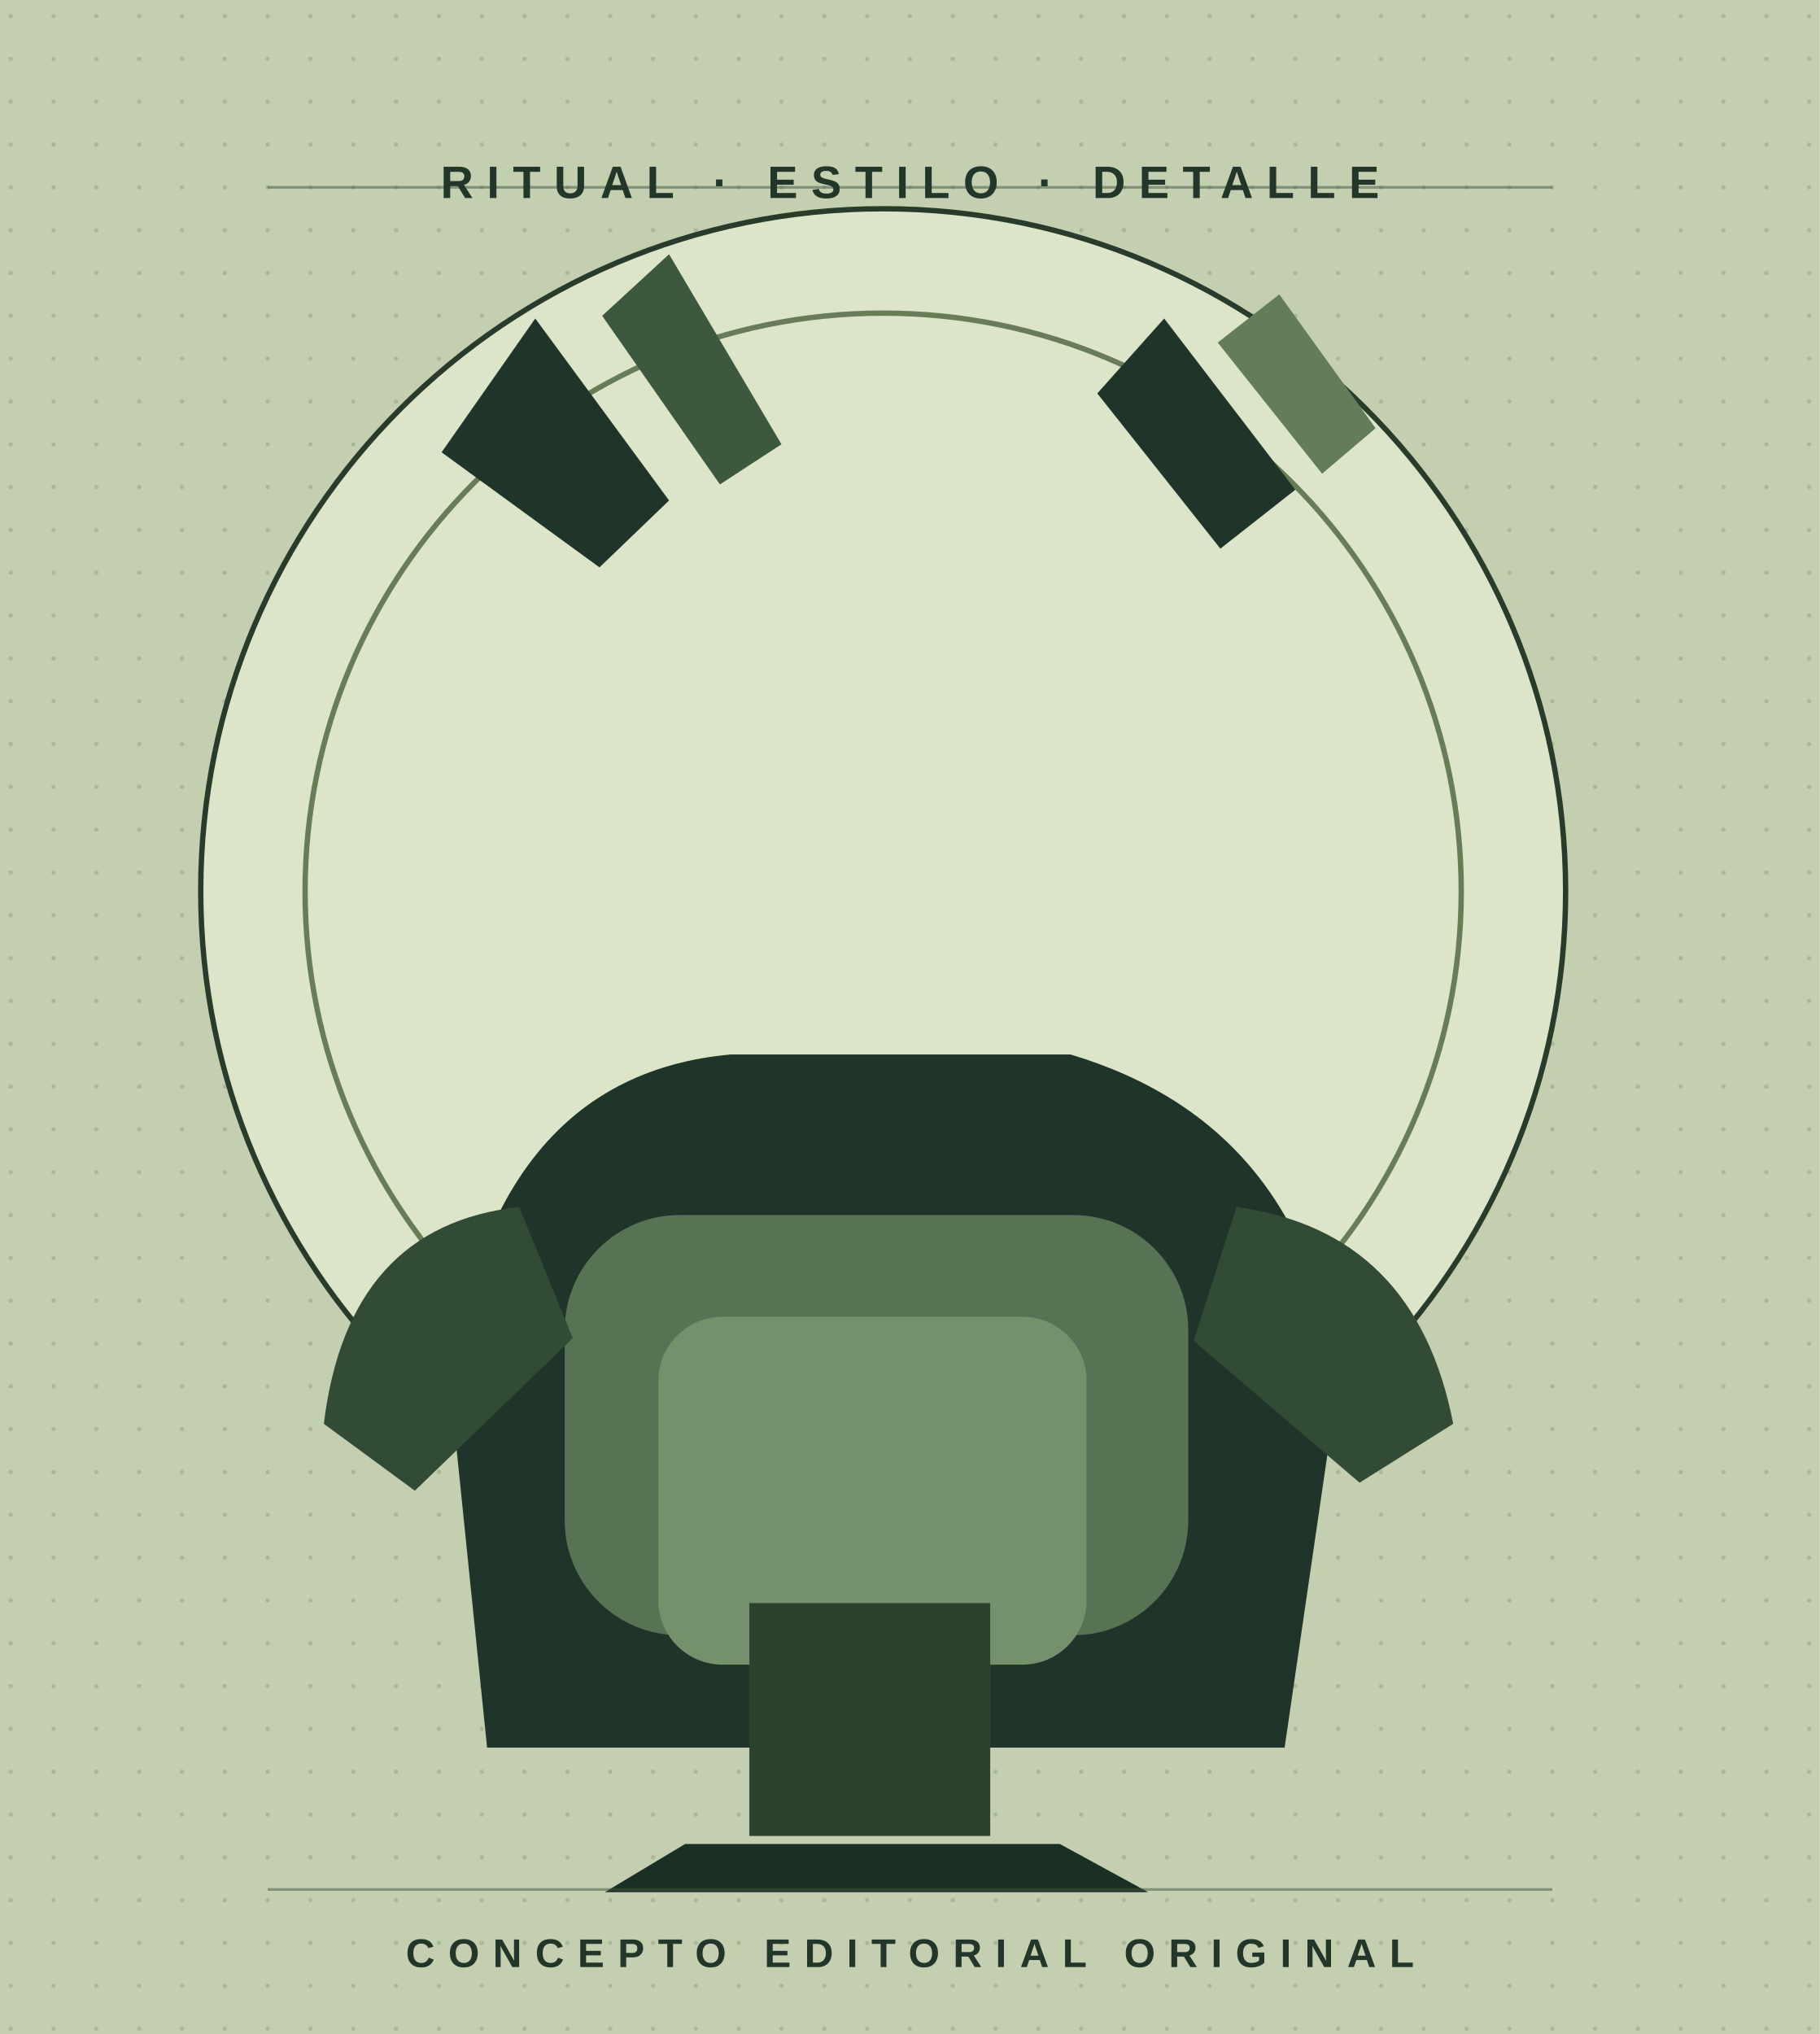
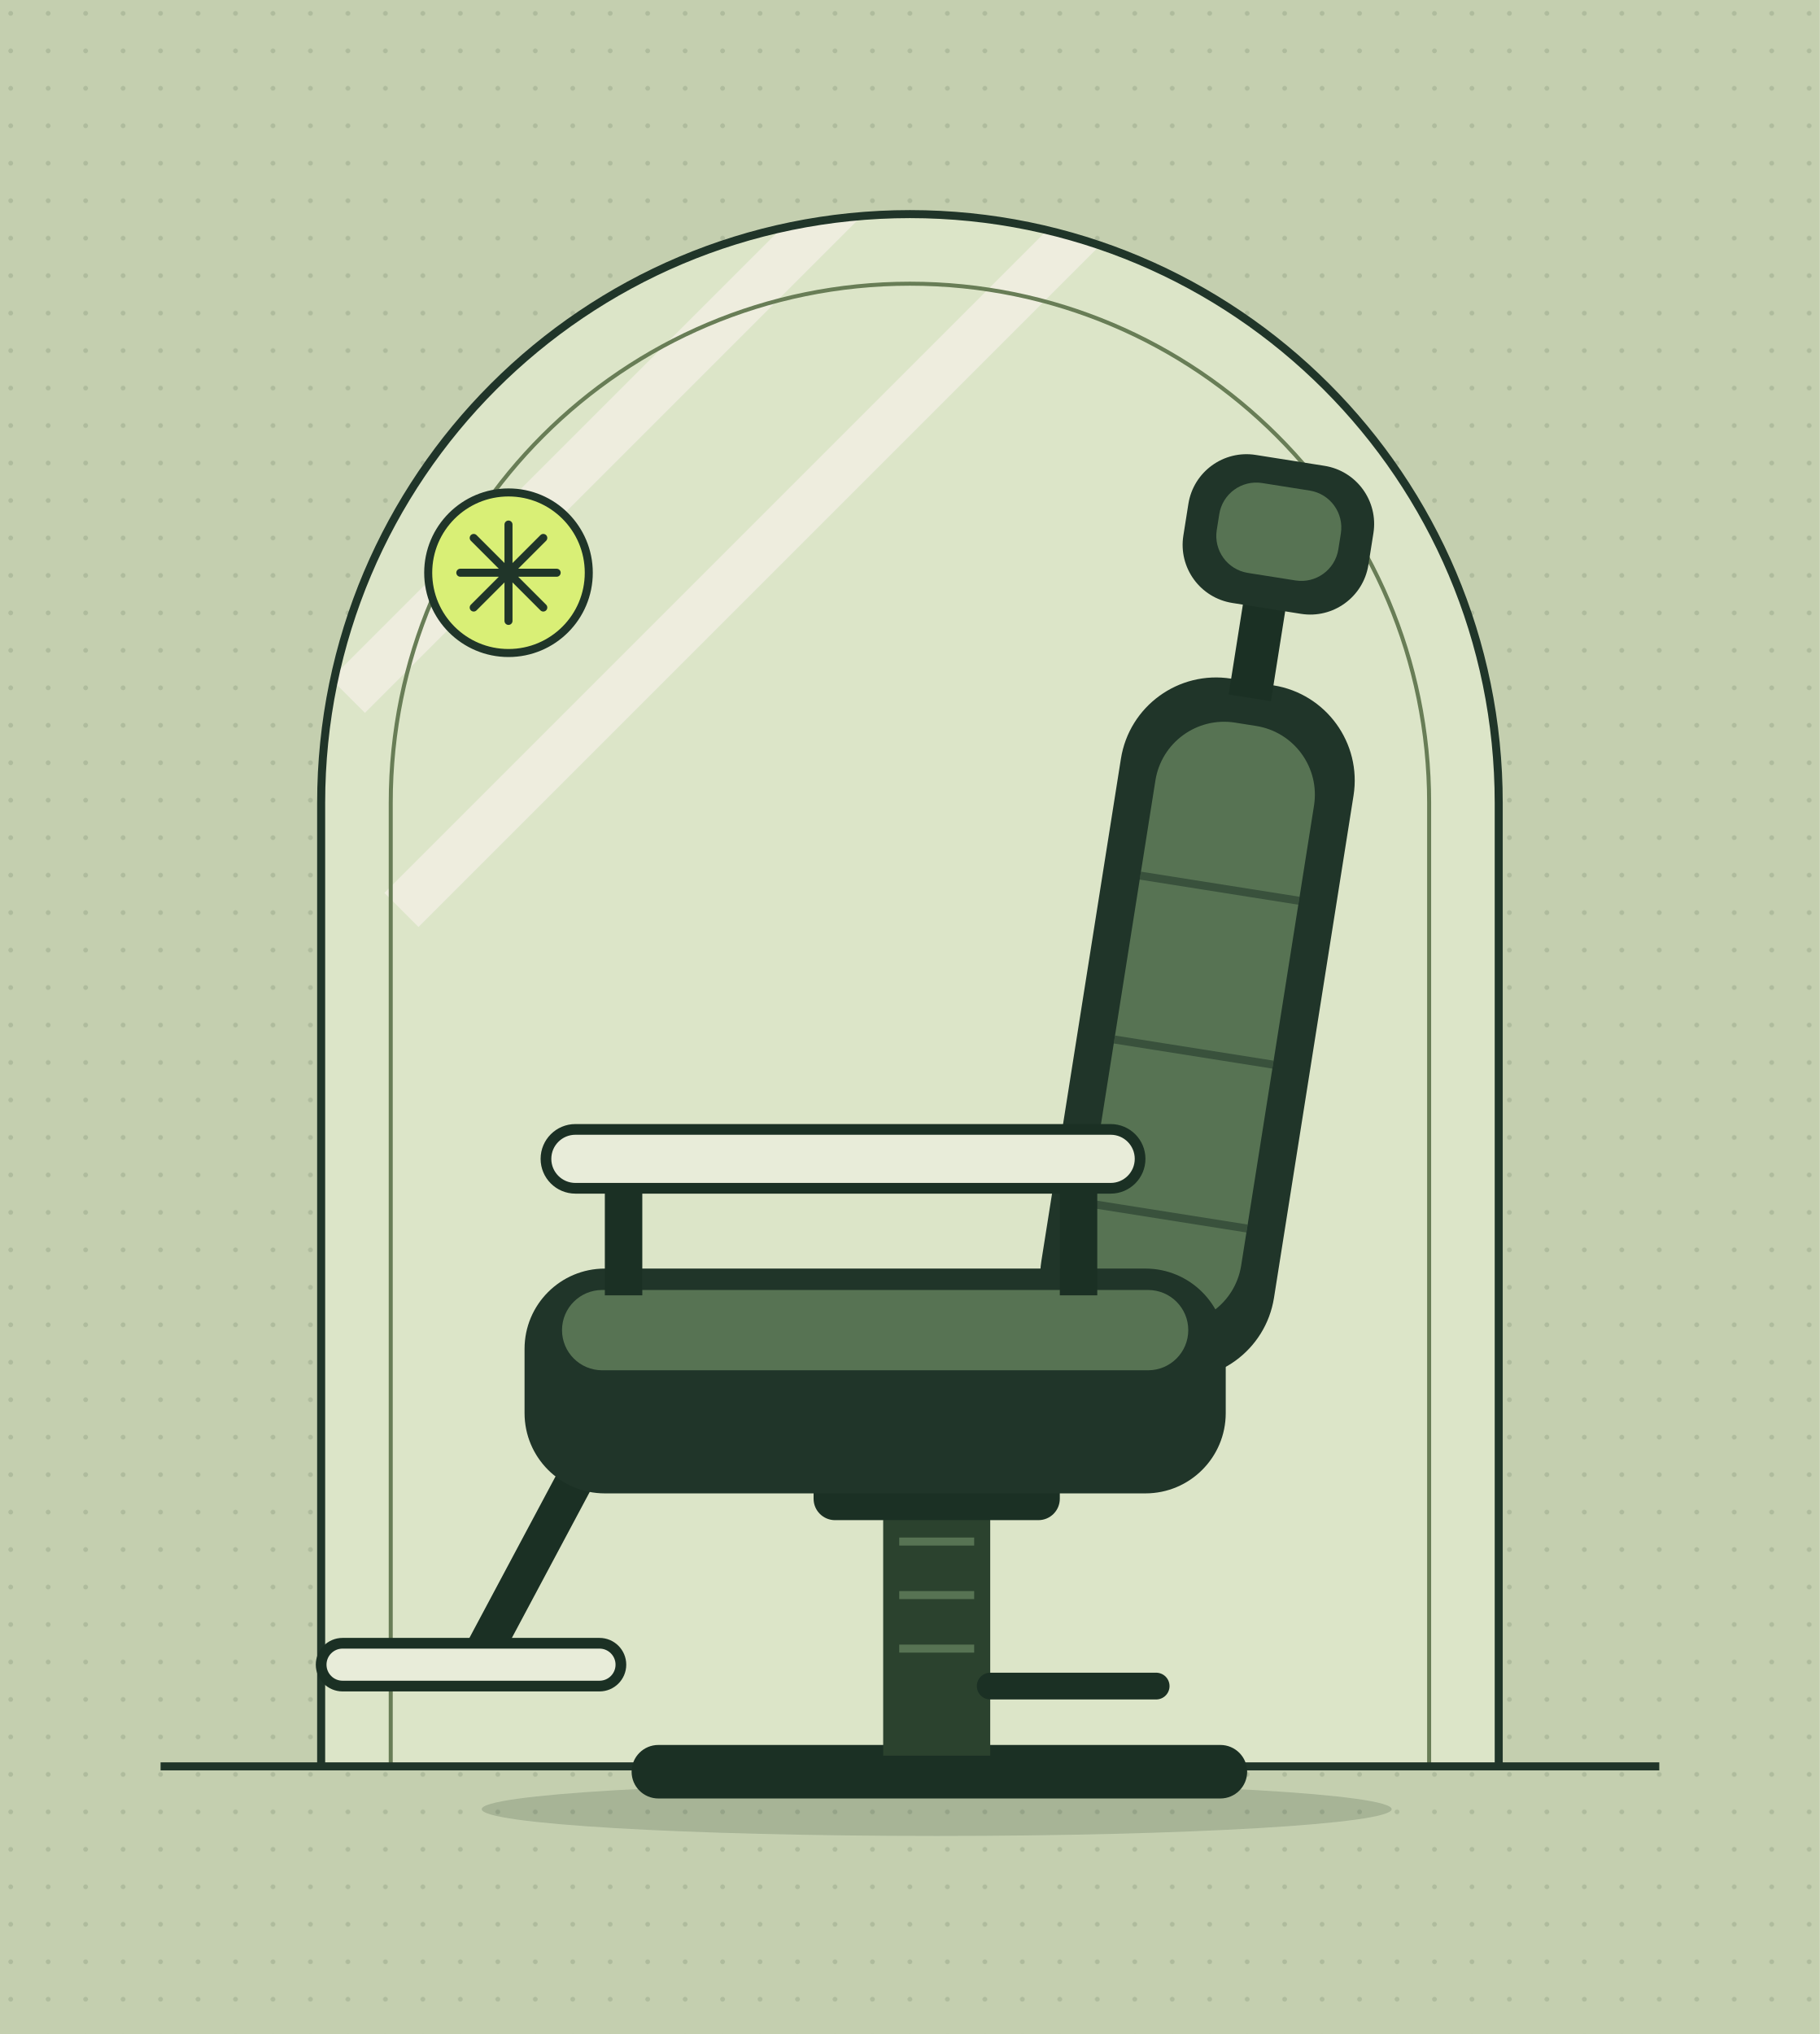
<svg xmlns="http://www.w3.org/2000/svg" viewBox="0 0 680 760">
  <defs>
-     <pattern id="grain" width="16" height="16" patternUnits="userSpaceOnUse">
-       <circle cx="4" cy="6" r=".8" fill="#344733" opacity=".18" />
+     <pattern id="grain" width="14" height="14" patternUnits="userSpaceOnUse">
+       <circle cx="4" cy="5" r=".9" fill="#2b422e" opacity=".14" />
    </pattern>
+     <clipPath id="arch">
+       <path d="M120 660V300a220 220 0 0 1 440 0v360z" />
+     </clipPath>
  </defs>
  <rect width="680" height="760" fill="#c4cfaf" />
  <rect width="680" height="760" fill="url(#grain)" />
-   <circle cx="330" cy="333" r="255" fill="#dce5c8" stroke="#293c2c" stroke-width="2" />
-   <circle cx="330" cy="333" r="216" fill="none" stroke="#687d56" stroke-width="2" />
-   <path d="M168 516 Q185 402 273 394 L400 394 Q487 420 500 516 L480 653 L182 653Z" fill="#203529" />
-   <rect x="205" y="448" width="245" height="169" rx="49" fill="#577353" stroke="#203529" stroke-width="12" />
-   <rect x="246" y="492" width="160" height="130" rx="24" fill="#75916b" />
-   <rect x="280" y="599" width="90" height="87" fill="#2b422e" />
-   <path d="M256 689 H396 L429 707 H226Z" fill="#1b3024" />
-   <path d="M194 451 Q130 458 121 532 L155 557 L214 500Z" fill="#314b35" />
-   <path d="M462 451 Q529 460 543 532 L508 554 L446 501Z" fill="#314b35" />
-   <path d="M165 169 L200 119 L250 187 L224 212Z" fill="#203529" />
-   <path d="M225 118 L250 95 L292 166 L269 181Z" fill="#3d593d" />
-   <path d="M410 147 L435 119 L484 183 L456 205Z" fill="#203529" />
-   <path d="M455 128 L478 110 L514 160 L494 177Z" fill="#627d57" />
-   <path d="M100 70 H580 M100 706 H580" stroke="#3f5641" opacity=".5" />
-   <g fill="#22372a" font-family="Arial" font-weight="bold" letter-spacing="5">
-     <text x="340" y="74" text-anchor="middle" font-size="17">RITUAL · ESTILO · DETALLE</text>
-     <text x="340" y="735" text-anchor="middle" font-size="15">CONCEPTO EDITORIAL ORIGINAL</text>
+   <path d="M120 660V300a220 220 0 0 1 440 0v360z" fill="#dce5c8" />
+   <g clip-path="url(#arch)" stroke="#f4f0e6" stroke-width="18" opacity=".75">
+     <path d="M130 260 330 60M150 340 420 70" />
  </g>
+   <path d="M120 660V300a220 220 0 0 1 440 0v360" fill="none" stroke="#203529" stroke-width="3" />
+   <path d="M146 660V300a194 194 0 0 1 388 0v360" fill="none" stroke="#687d56" stroke-width="1.5" />
+   <path d="M60 660h560" stroke="#203529" stroke-width="3" />
+   <ellipse cx="350" cy="676" rx="170" ry="10" fill="#203529" opacity=".18" />
+   <g>
+     <rect x="236" y="652" width="230" height="20" rx="10" fill="#1b3024" />
+     <rect x="330" y="560" width="40" height="96" fill="#2b422e" />
+     <path d="M336 576h28M336 596h28M336 616h28" stroke="#577353" stroke-width="3" />
+     <rect x="304" y="546" width="92" height="22" rx="8" fill="#1b3024" />
+     <path d="M370 630h62" stroke="#1b3024" stroke-width="10" stroke-linecap="round" />
+     <path d="M226 532 178 622" stroke="#1b3024" stroke-width="14" stroke-linecap="round" />
+     <rect x="120" y="614" width="112" height="16" rx="8" fill="#e8ecd9" stroke="#1b3024" stroke-width="4" />
+     <g transform="rotate(9 440 380)">
+       <rect x="404" y="252" width="88" height="262" rx="36" fill="#203529" />
+       <rect x="418" y="268" width="60" height="226" rx="26" fill="#577353" />
+       <path d="M418 330h60M418 392h60M418 454h60" stroke="#203529" stroke-width="3" opacity=".55" />
+       <rect x="440" y="214" width="16" height="44" fill="#1b3024" />
+       <rect x="414" y="168" width="70" height="56" rx="22" fill="#203529" />
+       <rect x="426" y="178" width="46" height="34" rx="14" fill="#577353" />
+     </g>
+     <rect x="196" y="474" width="262" height="84" rx="30" fill="#203529" />
+     <rect x="210" y="482" width="234" height="30" rx="15" fill="#577353" />
+     <rect x="226" y="440" width="14" height="44" fill="#1b3024" />
+     <rect x="396" y="440" width="14" height="44" fill="#1b3024" />
+     <rect x="204" y="422" width="222" height="22" rx="11" fill="#e8ecd9" stroke="#1b3024" stroke-width="4" />
+   </g>
+   <circle cx="190" cy="214" r="30" fill="#d9ef76" stroke="#203529" stroke-width="3" />
+   <path d="M190 196v36M172 214h36M177 201l26 26M203 201l-26 26" stroke="#203529" stroke-width="3" stroke-linecap="round" />
</svg>
